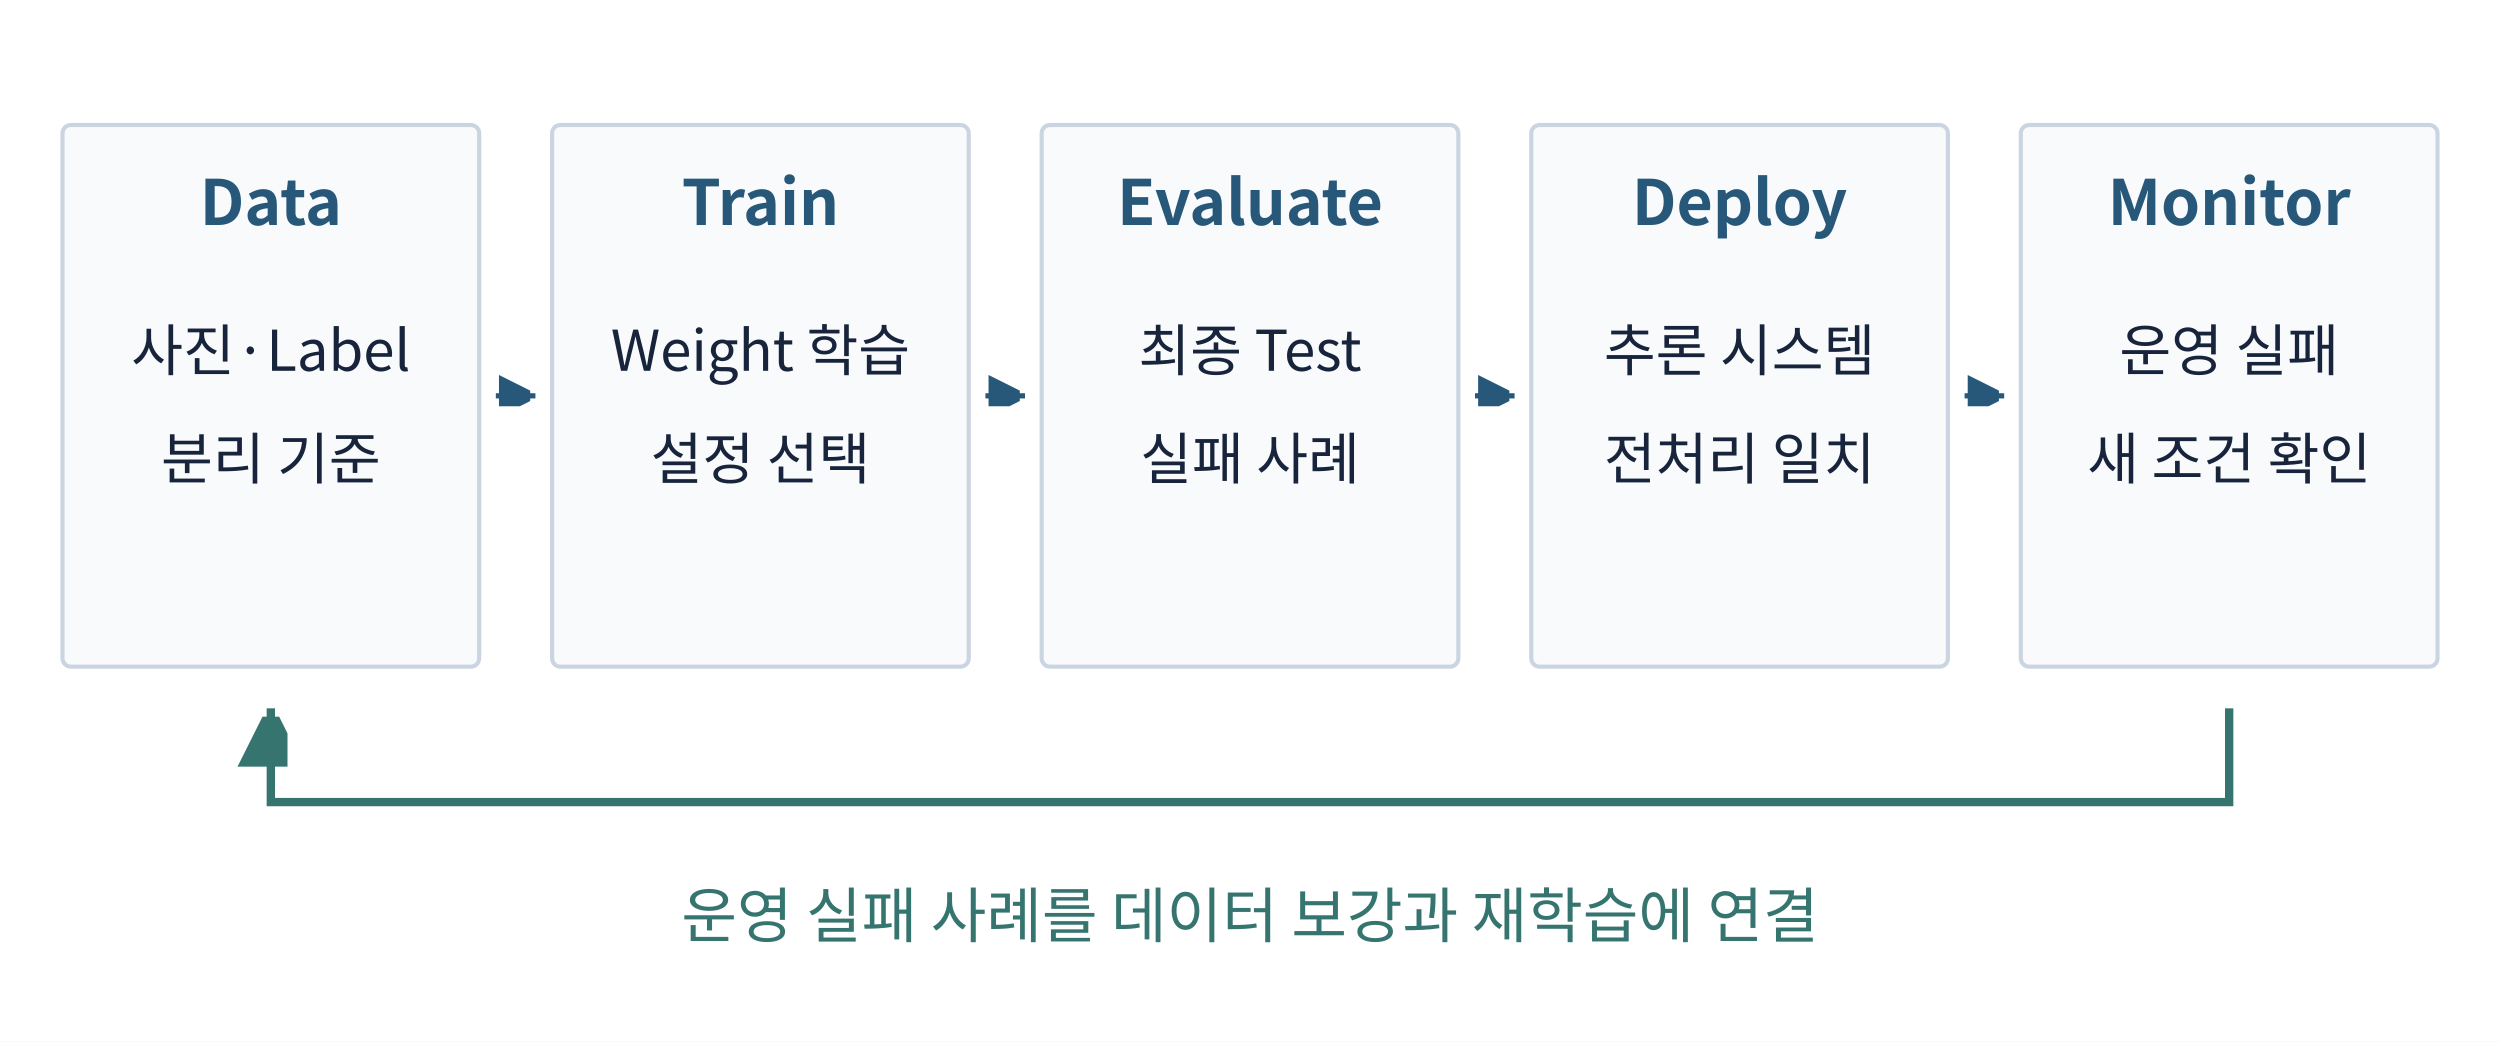
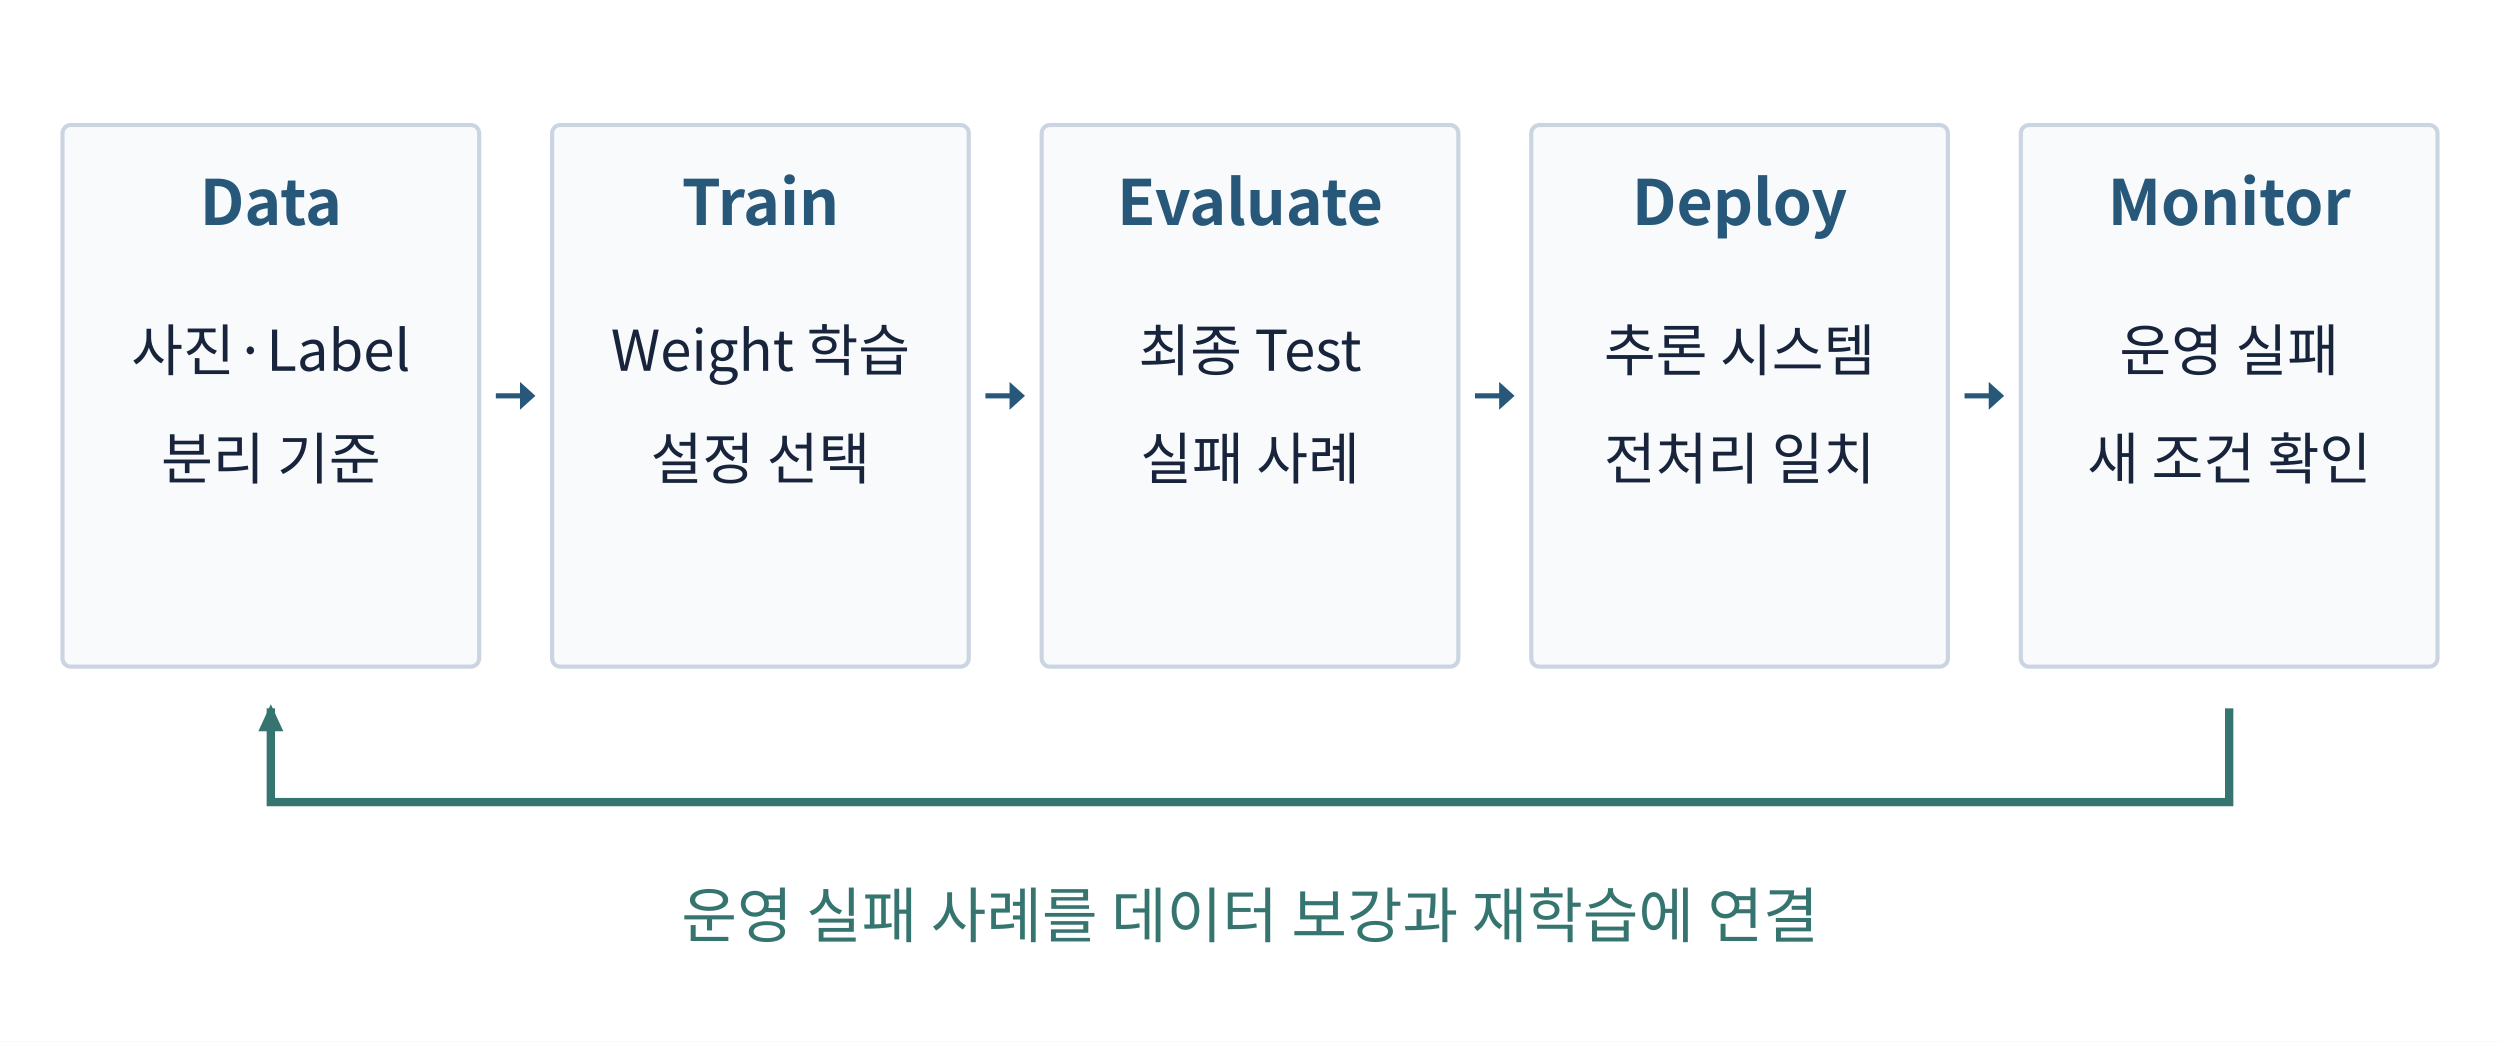
<svg xmlns="http://www.w3.org/2000/svg" viewBox="0 0 1200 500" font-family="'Noto Sans CJK KR', 'Malgun Gothic', sans-serif">
  <defs>
    <marker id="arrow-275879" markerWidth="6" markerHeight="6" refX="7" refY="4" orient="auto">
      <path d="M0 0 L8 4 L0 8Z" fill="#275879" />
    </marker>
    <marker id="arrow-36756f" markerWidth="6" markerHeight="6" refX="7" refY="4" orient="auto">
      <path d="M0 0 L8 4 L0 8Z" fill="#36756f" />
    </marker>
    <marker id="arrow-b2773d" markerWidth="6" markerHeight="6" refX="7" refY="4" orient="auto">
      <path d="M0 0 L8 4 L0 8Z" fill="#b2773d" />
    </marker>
    <marker id="arrow-64748b" markerWidth="6" markerHeight="6" refX="7" refY="4" orient="auto">
      <path d="M0 0 L8 4 L0 8Z" fill="#64748b" />
    </marker>
  </defs>
  <rect width="1200" height="500" fill="white" />
  <rect x="30" y="60" width="200" height="260" rx="4" fill="#f8fafc" stroke="#cbd5e1" stroke-width="2" />
  <text x="130.0" y="108" font-size="30" fill="#275879" text-anchor="middle" font-weight="700">Data</text>
  <text x="130.0" y="178" font-size="27" fill="#17243b" text-anchor="middle" font-weight="400">사진·Label</text>
  <text x="130.0" y="230" font-size="27" fill="#17243b" text-anchor="middle" font-weight="400">분리 기준</text>
-   <path d="M238 190 L257 190" stroke="#275879" stroke-width="2.5" fill="none" marker-end="url(#arrow-275879)" />
+   <path data-arrow-shape="solid" data-arrow-x1="238" data-arrow-y1="190" data-arrow-x2="257" data-arrow-y2="190" d="M238 191.23 L249.59 191.23 L249.59 196.7 L257 190 L249.59 183.3 L249.59 188.78 L238 188.78 Z" fill="#275879" />
  <rect x="265" y="60" width="200" height="260" rx="4" fill="#f8fafc" stroke="#cbd5e1" stroke-width="2" />
  <text x="365.0" y="108" font-size="30" fill="#275879" text-anchor="middle" font-weight="700">Train</text>
  <text x="365.0" y="178" font-size="27" fill="#17243b" text-anchor="middle" font-weight="400">Weight 학습</text>
  <text x="365.0" y="230" font-size="27" fill="#17243b" text-anchor="middle" font-weight="400">설정 선택</text>
-   <path d="M473 190 L492 190" stroke="#275879" stroke-width="2.5" fill="none" marker-end="url(#arrow-275879)" />
+   <path data-arrow-shape="solid" data-arrow-x1="473" data-arrow-y1="190" data-arrow-x2="492" data-arrow-y2="190" d="M473 191.23 L484.59 191.23 L484.59 196.7 L492 190 L484.59 183.3 L484.59 188.78 L473 188.78 Z" fill="#275879" />
  <rect x="500" y="60" width="200" height="260" rx="4" fill="#f8fafc" stroke="#cbd5e1" stroke-width="2" />
  <text x="600.0" y="108" font-size="30" fill="#275879" text-anchor="middle" font-weight="700">Evaluate</text>
  <text x="600.0" y="178" font-size="27" fill="#17243b" text-anchor="middle" font-weight="400">최종 Test</text>
  <text x="600.0" y="230" font-size="27" fill="#17243b" text-anchor="middle" font-weight="400">실패 사례</text>
-   <path d="M708 190 L727 190" stroke="#275879" stroke-width="2.5" fill="none" marker-end="url(#arrow-275879)" />
+   <path data-arrow-shape="solid" data-arrow-x1="708" data-arrow-y1="190" data-arrow-x2="727" data-arrow-y2="190" d="M708 191.23 L719.59 191.23 L719.59 196.7 L727 190 L719.59 183.3 L719.59 188.78 L708 188.78 Z" fill="#275879" />
  <rect x="735" y="60" width="200" height="260" rx="4" fill="#f8fafc" stroke="#cbd5e1" stroke-width="2" />
  <text x="835.0" y="108" font-size="30" fill="#275879" text-anchor="middle" font-weight="700">Deploy</text>
  <text x="835.0" y="178" font-size="27" fill="#17243b" text-anchor="middle" font-weight="400">추론 시스템</text>
  <text x="835.0" y="230" font-size="27" fill="#17243b" text-anchor="middle" font-weight="400">전처리 일치</text>
-   <path d="M943 190 L962 190" stroke="#275879" stroke-width="2.5" fill="none" marker-end="url(#arrow-275879)" />
+   <path data-arrow-shape="solid" data-arrow-x1="943" data-arrow-y1="190" data-arrow-x2="962" data-arrow-y2="190" d="M943 191.23 L954.59 191.23 L954.59 196.7 L962 190 L954.59 183.3 L954.59 188.78 L943 188.78 Z" fill="#275879" />
  <rect x="970" y="60" width="200" height="260" rx="4" fill="#f8fafc" stroke="#cbd5e1" stroke-width="2" />
  <text x="1070.0" y="108" font-size="30" fill="#275879" text-anchor="middle" font-weight="700">Monitor</text>
  <text x="1070.0" y="178" font-size="27" fill="#17243b" text-anchor="middle" font-weight="400">운영 실패</text>
  <text x="1070.0" y="230" font-size="27" fill="#17243b" text-anchor="middle" font-weight="400">새 조건 확인</text>
-   <path d="M1070 340 V385 H130 V340" fill="none" stroke="#36756f" stroke-width="4" marker-end="url(#arrow-36756f)" />
+   <path d="M1070 340 V385 H130 V340" fill="none" stroke="#36756f" stroke-width="4" />
+   <path data-arrow-shape="joined-tip" d="M124 351 L130 338 L136 351 Z" fill="#36756f" />
  <text x="600" y="450" font-size="29" fill="#36756f" text-anchor="middle" font-weight="400">운영 실패 사례를 데이터 보강과 재학습에 연결</text>
</svg>
